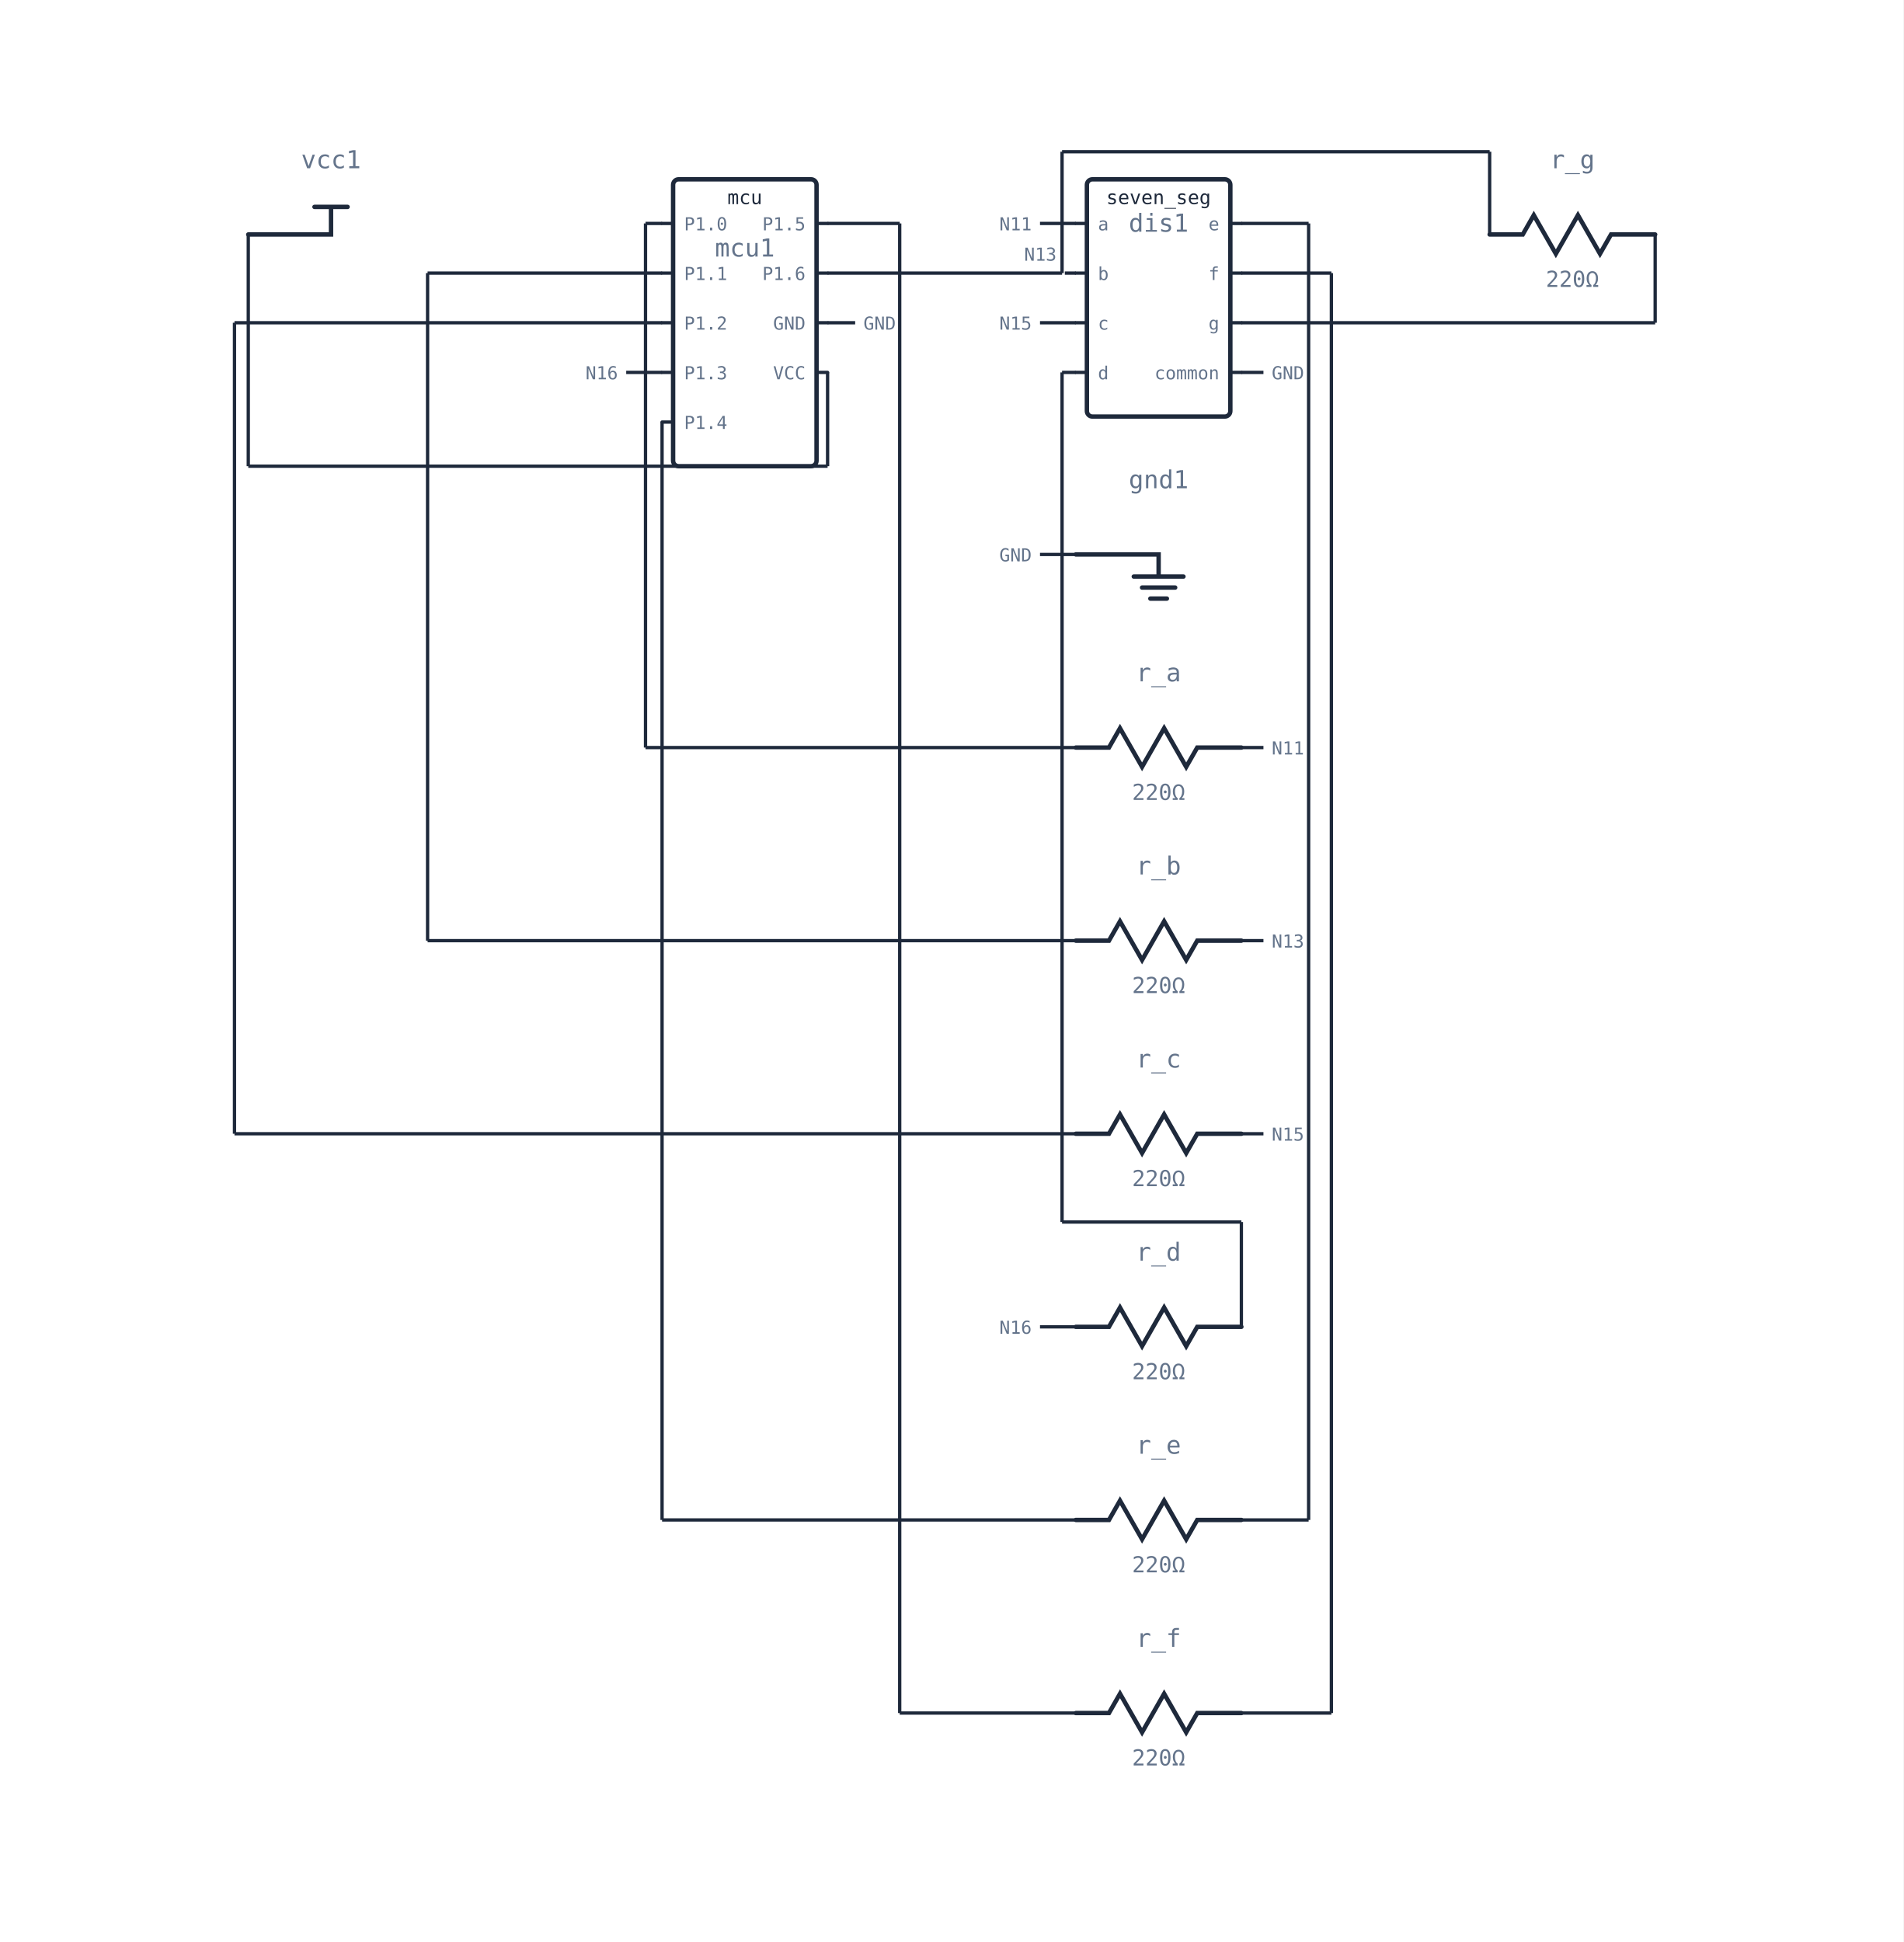
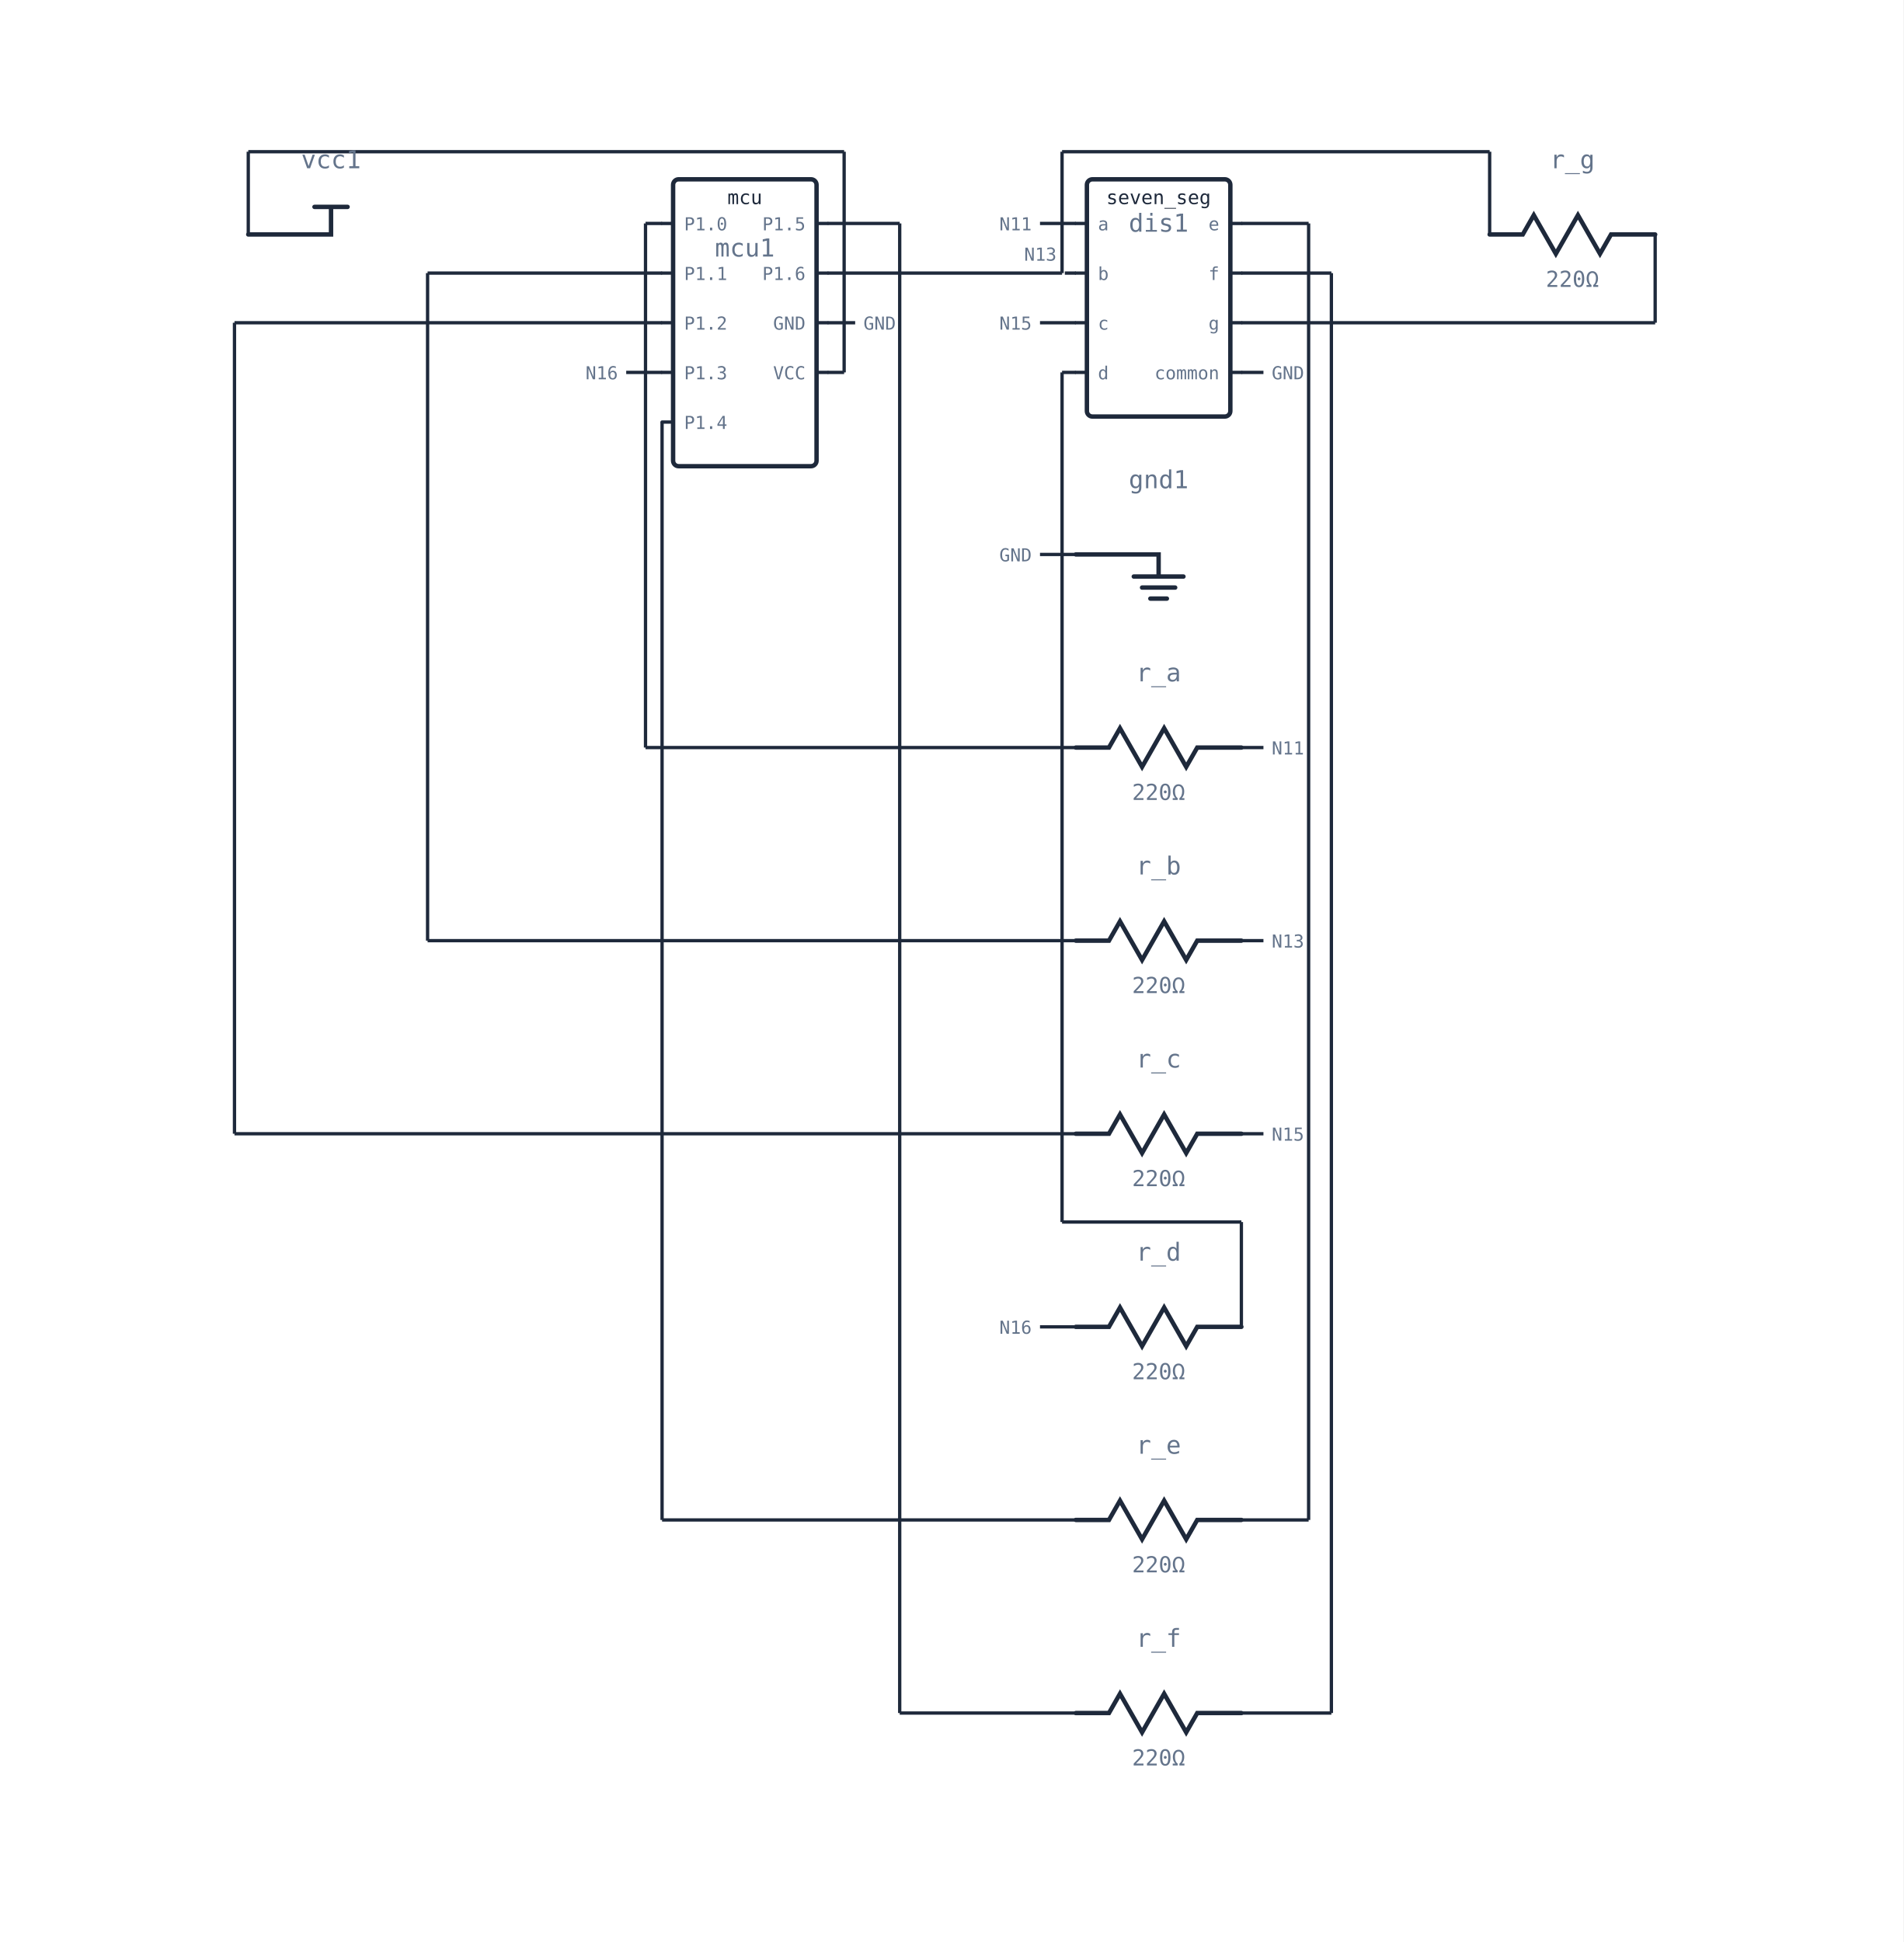
<svg xmlns="http://www.w3.org/2000/svg" width="690" height="704" viewBox="0 0 690 704">
  <rect width="690" height="704" fill="#ffffff" />
  <g fill="none" stroke="#1e293b" stroke-width="1.2">
-     <line x1="90" y1="85" x2="90" y2="169" />
-     <line x1="90" y1="169" x2="300" y2="169" />
-     <line x1="300" y1="169" x2="300" y2="135" />
+     <line x1="90" y1="85" x2="90" y2="55" />
+     <line x1="90" y1="55" x2="306" y2="55" />
+     <line x1="306" y1="55" x2="306" y2="135" />
+     <line x1="306" y1="135" x2="300" y2="135" />
  </g>
  <g fill="none" stroke="#1e293b" stroke-width="1.2">
    <line x1="390" y1="135" x2="385" y2="135" />
    <line x1="385" y1="135" x2="385" y2="443" />
    <line x1="385" y1="443" x2="450" y2="443" />
    <line x1="450" y1="443" x2="450" y2="481" />
  </g>
  <g fill="none" stroke="#1e293b" stroke-width="1.2">
    <line x1="240" y1="153" x2="240" y2="551" />
    <line x1="240" y1="551" x2="390" y2="551" />
  </g>
  <g fill="none" stroke="#1e293b" stroke-width="1.2">
    <line x1="474.375" y1="81" x2="474.375" y2="551" />
    <line x1="450" y1="81" x2="474.375" y2="81" />
    <line x1="450" y1="551" x2="474.375" y2="551" />
  </g>
  <g fill="none" stroke="#1e293b" stroke-width="1.2">
    <line x1="326.143" y1="81" x2="326.143" y2="621" />
    <line x1="300" y1="81" x2="326.143" y2="81" />
    <line x1="390" y1="621" x2="326.143" y2="621" />
  </g>
  <g fill="none" stroke="#1e293b" stroke-width="1.2">
    <line x1="482.625" y1="99" x2="482.625" y2="621" />
    <line x1="450" y1="99" x2="482.625" y2="99" />
    <line x1="450" y1="621" x2="482.625" y2="621" />
  </g>
  <g fill="none" stroke="#1e293b" stroke-width="1.2">
    <line x1="540" y1="85" x2="540" y2="55" />
    <line x1="540" y1="55" x2="385" y2="55" />
    <line x1="385" y1="55" x2="385" y2="99" />
    <line x1="385" y1="99" x2="300" y2="99" />
  </g>
  <g fill="none" stroke="#1e293b" stroke-width="1.2">
    <line x1="600" y1="85" x2="600" y2="117" />
    <line x1="600" y1="117" x2="450" y2="117" />
  </g>
  <g fill="none" stroke="#1e293b" stroke-width="1.2">
    <line x1="240" y1="81" x2="234" y2="81" />
    <line x1="234" y1="81" x2="234" y2="271" />
    <line x1="234" y1="271" x2="390" y2="271" />
  </g>
  <g fill="none" stroke="#1e293b" stroke-width="1.2">
    <line x1="240" y1="99" x2="155" y2="99" />
    <line x1="155" y1="99" x2="155" y2="341" />
    <line x1="155" y1="341" x2="390" y2="341" />
  </g>
  <g fill="none" stroke="#1e293b" stroke-width="1.2">
    <line x1="240" y1="117" x2="85" y2="117" />
    <line x1="85" y1="117" x2="85" y2="411" />
    <line x1="85" y1="411" x2="390" y2="411" />
  </g>
  <g>
    <line x1="300" y1="117" x2="310" y2="117" stroke="#1e293b" stroke-width="1.2" />
    <text x="313" y="119.5" text-anchor="start" font-size="6.5" font-family="monospace" fill="#64748b">GND</text>
  </g>
  <g>
    <line x1="450" y1="135" x2="458" y2="135" stroke="#1e293b" stroke-width="1.2" />
    <text x="461" y="137.5" text-anchor="start" font-size="6.5" font-family="monospace" fill="#64748b">GND</text>
  </g>
  <g>
    <line x1="390" y1="201" x2="377" y2="201" stroke="#1e293b" stroke-width="1.2" />
    <text x="374" y="203.5" text-anchor="end" font-size="6.5" font-family="monospace" fill="#64748b">GND</text>
  </g>
  <g>
    <line x1="390" y1="81" x2="377" y2="81" stroke="#1e293b" stroke-width="1.2" />
    <text x="374" y="83.5" text-anchor="end" font-size="6.5" font-family="monospace" fill="#64748b">N11</text>
  </g>
  <g>
    <line x1="450" y1="271" x2="458" y2="271" stroke="#1e293b" stroke-width="1.2" />
    <text x="461" y="273.5" text-anchor="start" font-size="6.5" font-family="monospace" fill="#64748b">N11</text>
  </g>
  <g>
    <line x1="390" y1="99" x2="386" y2="99" stroke="#1e293b" stroke-width="1.2" />
    <text x="383" y="94.5" text-anchor="end" font-size="6.5" font-family="monospace" fill="#64748b">N13</text>
  </g>
  <g>
    <line x1="450" y1="341" x2="458" y2="341" stroke="#1e293b" stroke-width="1.2" />
    <text x="461" y="343.5" text-anchor="start" font-size="6.5" font-family="monospace" fill="#64748b">N13</text>
  </g>
  <g>
    <line x1="390" y1="117" x2="377" y2="117" stroke="#1e293b" stroke-width="1.2" />
    <text x="374" y="119.5" text-anchor="end" font-size="6.5" font-family="monospace" fill="#64748b">N15</text>
  </g>
  <g>
    <line x1="450" y1="411" x2="458" y2="411" stroke="#1e293b" stroke-width="1.2" />
    <text x="461" y="413.5" text-anchor="start" font-size="6.5" font-family="monospace" fill="#64748b">N15</text>
  </g>
  <g>
    <line x1="240" y1="135" x2="227" y2="135" stroke="#1e293b" stroke-width="1.2" />
    <text x="224" y="137.5" text-anchor="end" font-size="6.5" font-family="monospace" fill="#64748b">N16</text>
  </g>
  <g>
    <line x1="390" y1="481" x2="377" y2="481" stroke="#1e293b" stroke-width="1.2" />
    <text x="374" y="483.5" text-anchor="end" font-size="6.5" font-family="monospace" fill="#64748b">N16</text>
  </g>
  <g transform="translate(120 85)" stroke="#1e293b" stroke-width="1.6" fill="none" stroke-linecap="round">
    <path d="M -30 0 L 0 0 L 0 -10 M -6 -10 L 6 -10" />
    <text x="0" y="-24" text-anchor="middle" font-size="9" font-family="monospace" fill="#64748b" stroke="none">vcc1</text>
  </g>
  <g transform="translate(420 201)" stroke="#1e293b" stroke-width="1.6" fill="none" stroke-linecap="round">
    <path d="M -30 0 L 0 0 L 0 8 M -9 8 L 9 8 M -6 12 L 6 12 M -3 16 L 3 16" />
    <text x="0" y="-24" text-anchor="middle" font-size="9" font-family="monospace" fill="#64748b" stroke="none">gnd1</text>
  </g>
  <g transform="translate(270 117)" stroke="#1e293b" stroke-width="1.6" fill="none" stroke-linecap="round">
    <rect x="-26" y="-52" width="52" height="104" rx="2" />
    <path d="M -26 -36 L -30 -36" stroke-width="1.2" />
    <text x="-22" y="-33.5" text-anchor="start" font-size="6.5" font-family="monospace" fill="#64748b" stroke="none">P1.0</text>
    <path d="M -26 -18 L -30 -18" stroke-width="1.2" />
    <text x="-22" y="-15.5" text-anchor="start" font-size="6.5" font-family="monospace" fill="#64748b" stroke="none">P1.1</text>
    <path d="M -26 0 L -30 0" stroke-width="1.2" />
    <text x="-22" y="2.5" text-anchor="start" font-size="6.5" font-family="monospace" fill="#64748b" stroke="none">P1.2</text>
    <path d="M -26 18 L -30 18" stroke-width="1.2" />
    <text x="-22" y="20.5" text-anchor="start" font-size="6.5" font-family="monospace" fill="#64748b" stroke="none">P1.3</text>
    <path d="M -26 36 L -30 36" stroke-width="1.2" />
    <text x="-22" y="38.5" text-anchor="start" font-size="6.5" font-family="monospace" fill="#64748b" stroke="none">P1.4</text>
    <path d="M 26 -36 L 30 -36" stroke-width="1.2" />
    <text x="22" y="-33.5" text-anchor="end" font-size="6.5" font-family="monospace" fill="#64748b" stroke="none">P1.5</text>
    <path d="M 26 -18 L 30 -18" stroke-width="1.2" />
    <text x="22" y="-15.5" text-anchor="end" font-size="6.5" font-family="monospace" fill="#64748b" stroke="none">P1.6</text>
    <path d="M 26 0 L 30 0" stroke-width="1.2" />
    <text x="22" y="2.5" text-anchor="end" font-size="6.5" font-family="monospace" fill="#64748b" stroke="none">GND</text>
    <path d="M 26 18 L 30 18" stroke-width="1.2" />
    <text x="22" y="20.5" text-anchor="end" font-size="6.5" font-family="monospace" fill="#64748b" stroke="none">VCC</text>
    <text x="0" y="-43" text-anchor="middle" font-size="7" font-family="monospace" fill="#1e293b" stroke="none">mcu</text>
    <text x="0" y="-24" text-anchor="middle" font-size="9" font-family="monospace" fill="#64748b" stroke="none">mcu1</text>
  </g>
  <g transform="translate(420 108)" stroke="#1e293b" stroke-width="1.6" fill="none" stroke-linecap="round">
    <rect x="-26" y="-43" width="52" height="86" rx="2" />
    <path d="M -26 -27 L -30 -27" stroke-width="1.2" />
    <text x="-22" y="-24.5" text-anchor="start" font-size="6.5" font-family="monospace" fill="#64748b" stroke="none">a</text>
    <path d="M -26 -9 L -30 -9" stroke-width="1.2" />
    <text x="-22" y="-6.5" text-anchor="start" font-size="6.5" font-family="monospace" fill="#64748b" stroke="none">b</text>
    <path d="M -26 9 L -30 9" stroke-width="1.2" />
    <text x="-22" y="11.5" text-anchor="start" font-size="6.5" font-family="monospace" fill="#64748b" stroke="none">c</text>
    <path d="M -26 27 L -30 27" stroke-width="1.2" />
    <text x="-22" y="29.5" text-anchor="start" font-size="6.5" font-family="monospace" fill="#64748b" stroke="none">d</text>
    <path d="M 26 -27 L 30 -27" stroke-width="1.2" />
    <text x="22" y="-24.5" text-anchor="end" font-size="6.5" font-family="monospace" fill="#64748b" stroke="none">e</text>
    <path d="M 26 -9 L 30 -9" stroke-width="1.2" />
    <text x="22" y="-6.5" text-anchor="end" font-size="6.5" font-family="monospace" fill="#64748b" stroke="none">f</text>
    <path d="M 26 9 L 30 9" stroke-width="1.2" />
    <text x="22" y="11.5" text-anchor="end" font-size="6.5" font-family="monospace" fill="#64748b" stroke="none">g</text>
    <path d="M 26 27 L 30 27" stroke-width="1.2" />
    <text x="22" y="29.5" text-anchor="end" font-size="6.5" font-family="monospace" fill="#64748b" stroke="none">common</text>
    <text x="0" y="-34" text-anchor="middle" font-size="7" font-family="monospace" fill="#1e293b" stroke="none">seven_seg</text>
    <text x="0" y="-24" text-anchor="middle" font-size="9" font-family="monospace" fill="#64748b" stroke="none">dis1</text>
  </g>
  <g transform="translate(420 271)" stroke="#1e293b" stroke-width="1.6" fill="none" stroke-linecap="round">
    <path d="M -30 0 L -18 0 L -14 -7 L -6 7 L 2 -7 L 10 7 L 14 0 L 30 0" />
    <text x="0" y="19" text-anchor="middle" font-size="8" font-family="monospace" fill="#64748b" stroke="none">220Ω</text>
    <text x="0" y="-24" text-anchor="middle" font-size="9" font-family="monospace" fill="#64748b" stroke="none">r_a</text>
  </g>
  <g transform="translate(420 341)" stroke="#1e293b" stroke-width="1.6" fill="none" stroke-linecap="round">
    <path d="M -30 0 L -18 0 L -14 -7 L -6 7 L 2 -7 L 10 7 L 14 0 L 30 0" />
    <text x="0" y="19" text-anchor="middle" font-size="8" font-family="monospace" fill="#64748b" stroke="none">220Ω</text>
    <text x="0" y="-24" text-anchor="middle" font-size="9" font-family="monospace" fill="#64748b" stroke="none">r_b</text>
  </g>
  <g transform="translate(420 411)" stroke="#1e293b" stroke-width="1.6" fill="none" stroke-linecap="round">
    <path d="M -30 0 L -18 0 L -14 -7 L -6 7 L 2 -7 L 10 7 L 14 0 L 30 0" />
    <text x="0" y="19" text-anchor="middle" font-size="8" font-family="monospace" fill="#64748b" stroke="none">220Ω</text>
    <text x="0" y="-24" text-anchor="middle" font-size="9" font-family="monospace" fill="#64748b" stroke="none">r_c</text>
  </g>
  <g transform="translate(420 481)" stroke="#1e293b" stroke-width="1.6" fill="none" stroke-linecap="round">
    <path d="M -30 0 L -18 0 L -14 -7 L -6 7 L 2 -7 L 10 7 L 14 0 L 30 0" />
    <text x="0" y="19" text-anchor="middle" font-size="8" font-family="monospace" fill="#64748b" stroke="none">220Ω</text>
    <text x="0" y="-24" text-anchor="middle" font-size="9" font-family="monospace" fill="#64748b" stroke="none">r_d</text>
  </g>
  <g transform="translate(420 551)" stroke="#1e293b" stroke-width="1.6" fill="none" stroke-linecap="round">
    <path d="M -30 0 L -18 0 L -14 -7 L -6 7 L 2 -7 L 10 7 L 14 0 L 30 0" />
    <text x="0" y="19" text-anchor="middle" font-size="8" font-family="monospace" fill="#64748b" stroke="none">220Ω</text>
    <text x="0" y="-24" text-anchor="middle" font-size="9" font-family="monospace" fill="#64748b" stroke="none">r_e</text>
  </g>
  <g transform="translate(420 621)" stroke="#1e293b" stroke-width="1.6" fill="none" stroke-linecap="round">
    <path d="M -30 0 L -18 0 L -14 -7 L -6 7 L 2 -7 L 10 7 L 14 0 L 30 0" />
    <text x="0" y="19" text-anchor="middle" font-size="8" font-family="monospace" fill="#64748b" stroke="none">220Ω</text>
    <text x="0" y="-24" text-anchor="middle" font-size="9" font-family="monospace" fill="#64748b" stroke="none">r_f</text>
  </g>
  <g transform="translate(570 85)" stroke="#1e293b" stroke-width="1.6" fill="none" stroke-linecap="round">
    <path d="M -30 0 L -18 0 L -14 -7 L -6 7 L 2 -7 L 10 7 L 14 0 L 30 0" />
    <text x="0" y="19" text-anchor="middle" font-size="8" font-family="monospace" fill="#64748b" stroke="none">220Ω</text>
    <text x="0" y="-24" text-anchor="middle" font-size="9" font-family="monospace" fill="#64748b" stroke="none">r_g</text>
  </g>
</svg>
